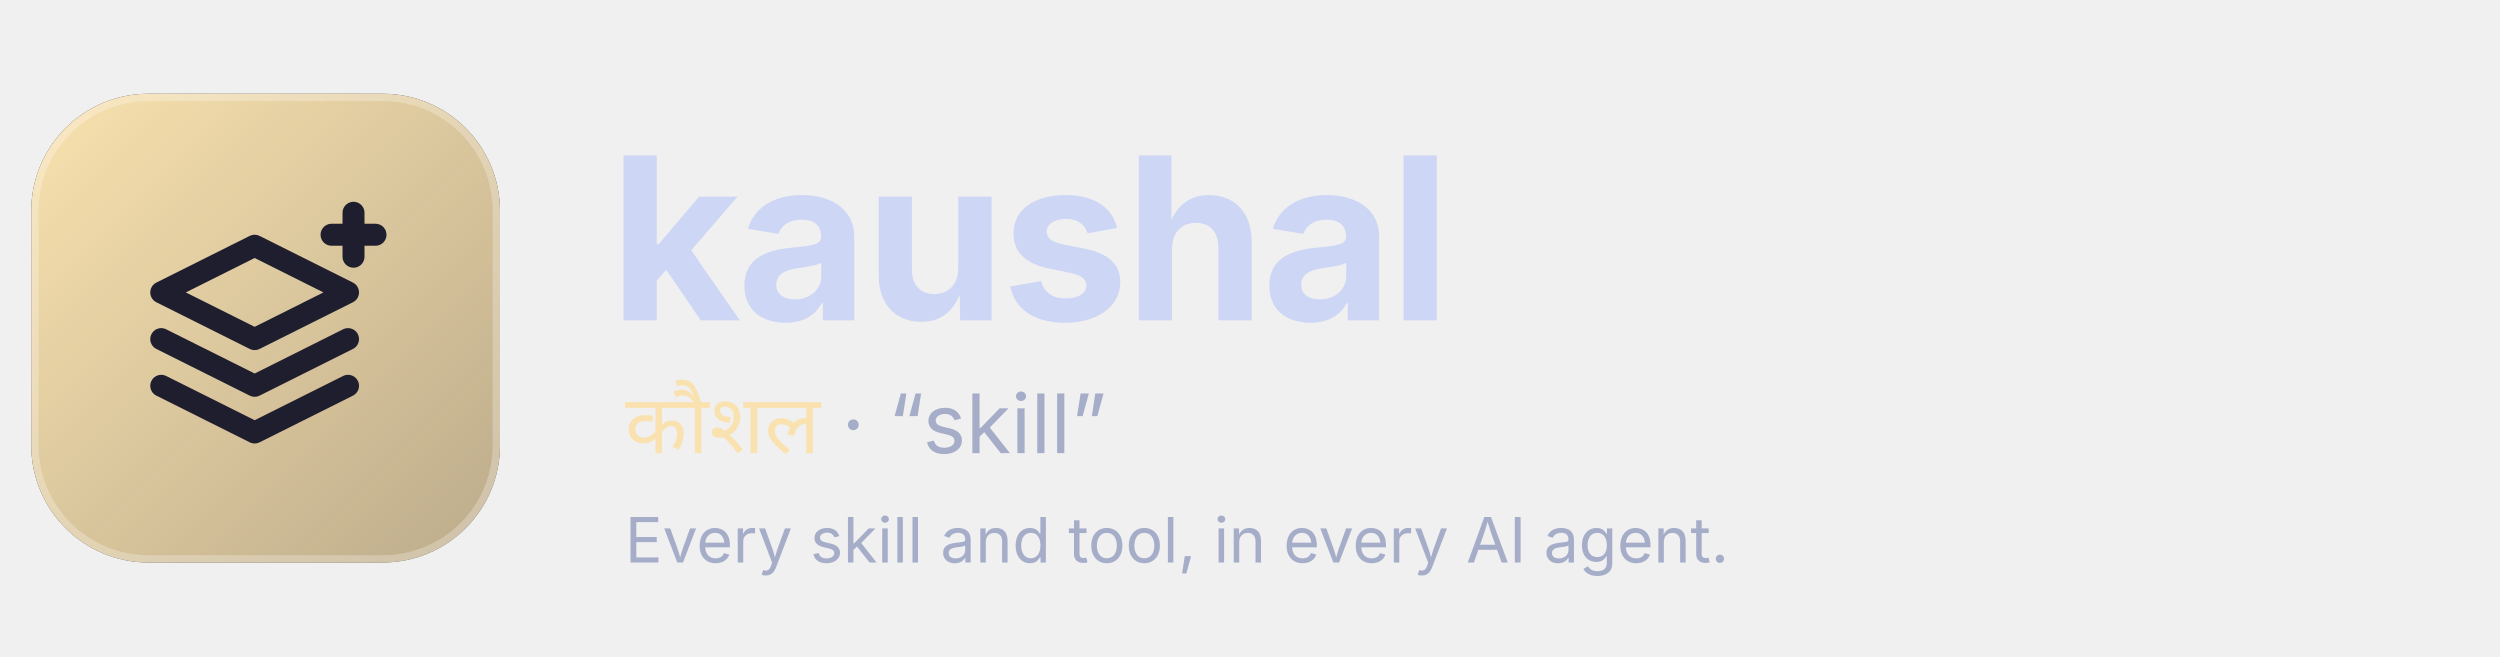
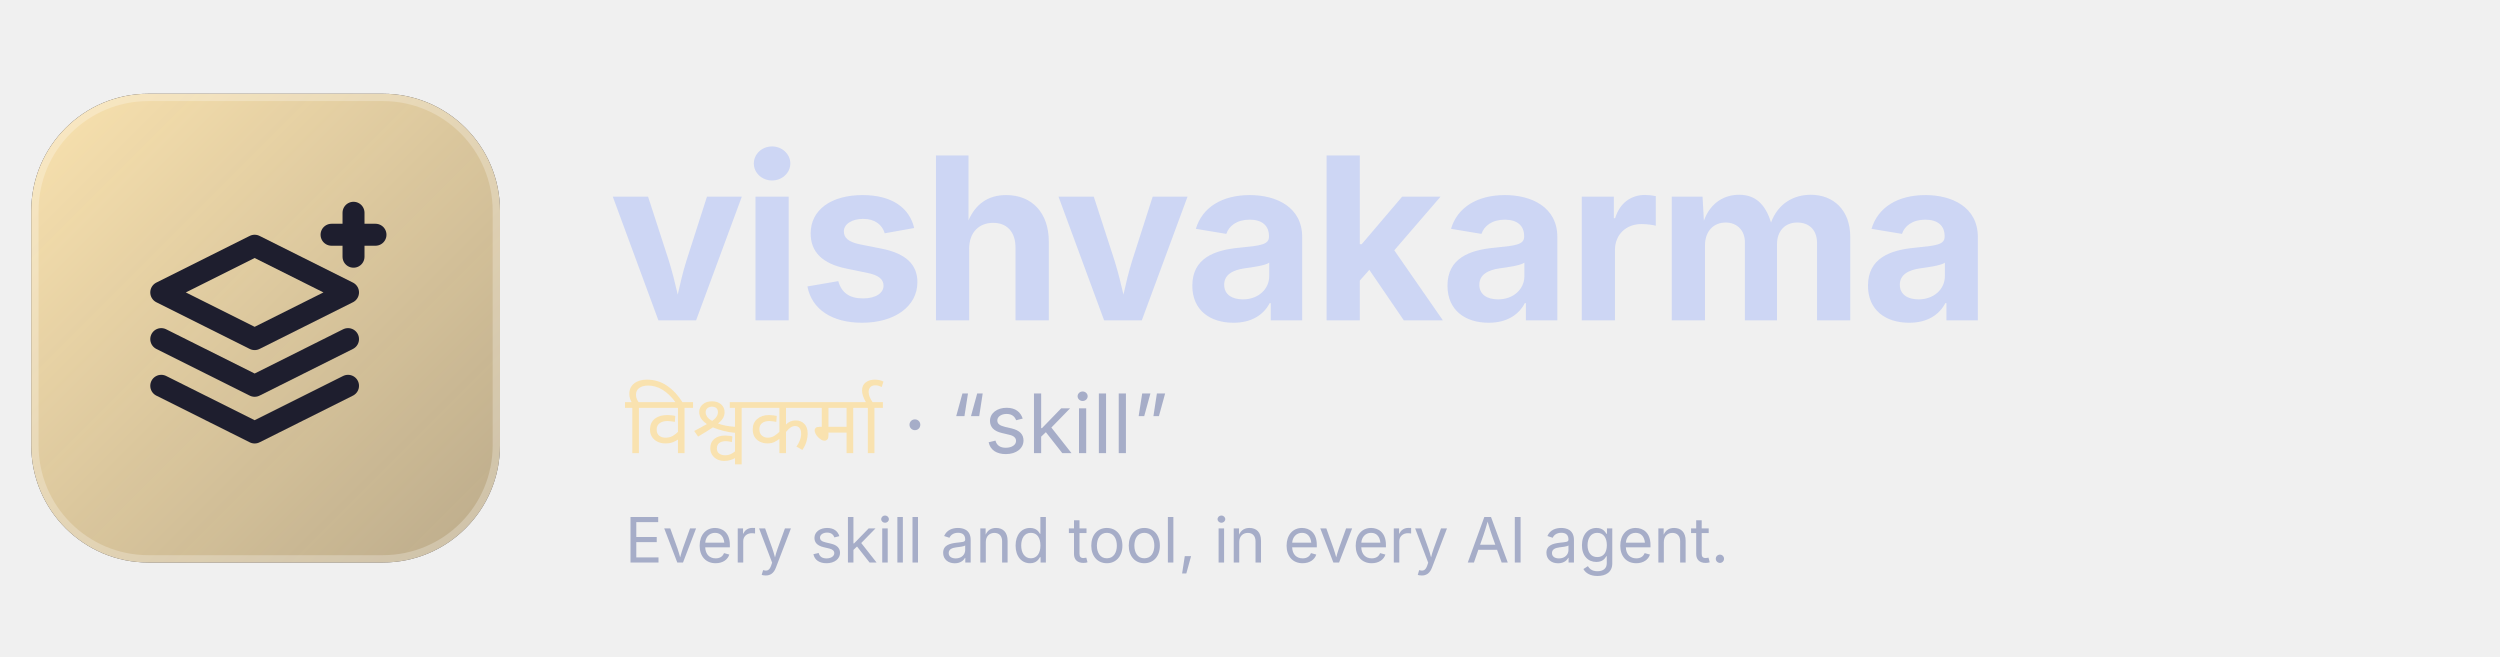
- <svg xmlns="http://www.w3.org/2000/svg" width="640" height="168" viewBox="0 0 640 168" role="img" aria-label="kaushal: Every skill and tool, in every AI agent.">
+ <svg xmlns="http://www.w3.org/2000/svg" width="640" height="168" viewBox="0 0 640 168" role="img" aria-label="vishvakarma: Every skill and tool, in every AI agent.">
  <defs>
    <linearGradient id="gdark" x1="0" y1="0" x2="1" y2="1">
      <stop offset="0" stop-color="#f9e2af" />
      <stop offset="1" stop-color="#f9e2af" stop-opacity="0.72" />
    </linearGradient>
  </defs>
  <g transform="translate(8 24) scale(0.9375)">
    <rect width="128" height="128" rx="32" fill="#1e1e2e" />
    <rect width="128" height="128" rx="32" fill="url(#gdark)" />
    <rect x="1" y="1" width="126" height="126" rx="31" fill="none" stroke="white" stroke-opacity="0.25" stroke-width="2" />
    <g transform="translate(28 28) scale(3)" fill="none" stroke="#1e1e2e" stroke-width="2" stroke-linecap="round" stroke-linejoin="round">
      <path d="M11 4.5 2.5 8.75 11 13l8.5-4.25Z" />
      <path d="M2.5 13 11 17.25 19.5 13" />
      <path d="M2.5 17.25 11 21.5l8.5-4.25" />
      <path d="M20 1.5v4" />
      <path d="M18 3.5h4" />
    </g>
  </g>
-   <text x="156" y="82" font-family="Inter, 'Segoe UI', Helvetica, Arial, sans-serif" font-size="58" font-weight="700" fill="#cdd6f4" letter-spacing="-1">kaushal</text>
-   <text x="160" y="116" font-family="'Noto Sans Devanagari', 'Nirmala UI', Inter, sans-serif" font-size="21" fill="#f9e2af">कौशल <tspan font-family="Inter, 'Segoe UI', Helvetica, Arial, sans-serif" fill="#a6adc8">· “skill”</tspan>
+   <text x="156" y="82" font-family="Inter, 'Segoe UI', Helvetica, Arial, sans-serif" font-size="58" font-weight="700" fill="#cdd6f4" letter-spacing="-1">vishvakarma</text>
+   <text x="160" y="116" font-family="'Noto Sans Devanagari', 'Nirmala UI', Inter, sans-serif" font-size="21" fill="#f9e2af">विश्वकर्मा <tspan font-family="Inter, 'Segoe UI', Helvetica, Arial, sans-serif" fill="#a6adc8">· “skill”</tspan>
  </text>
  <text x="160" y="144" font-family="Inter, 'Segoe UI', Helvetica, Arial, sans-serif" font-size="16" fill="#a6adc8">Every skill and tool, in every AI agent.</text>
</svg>
